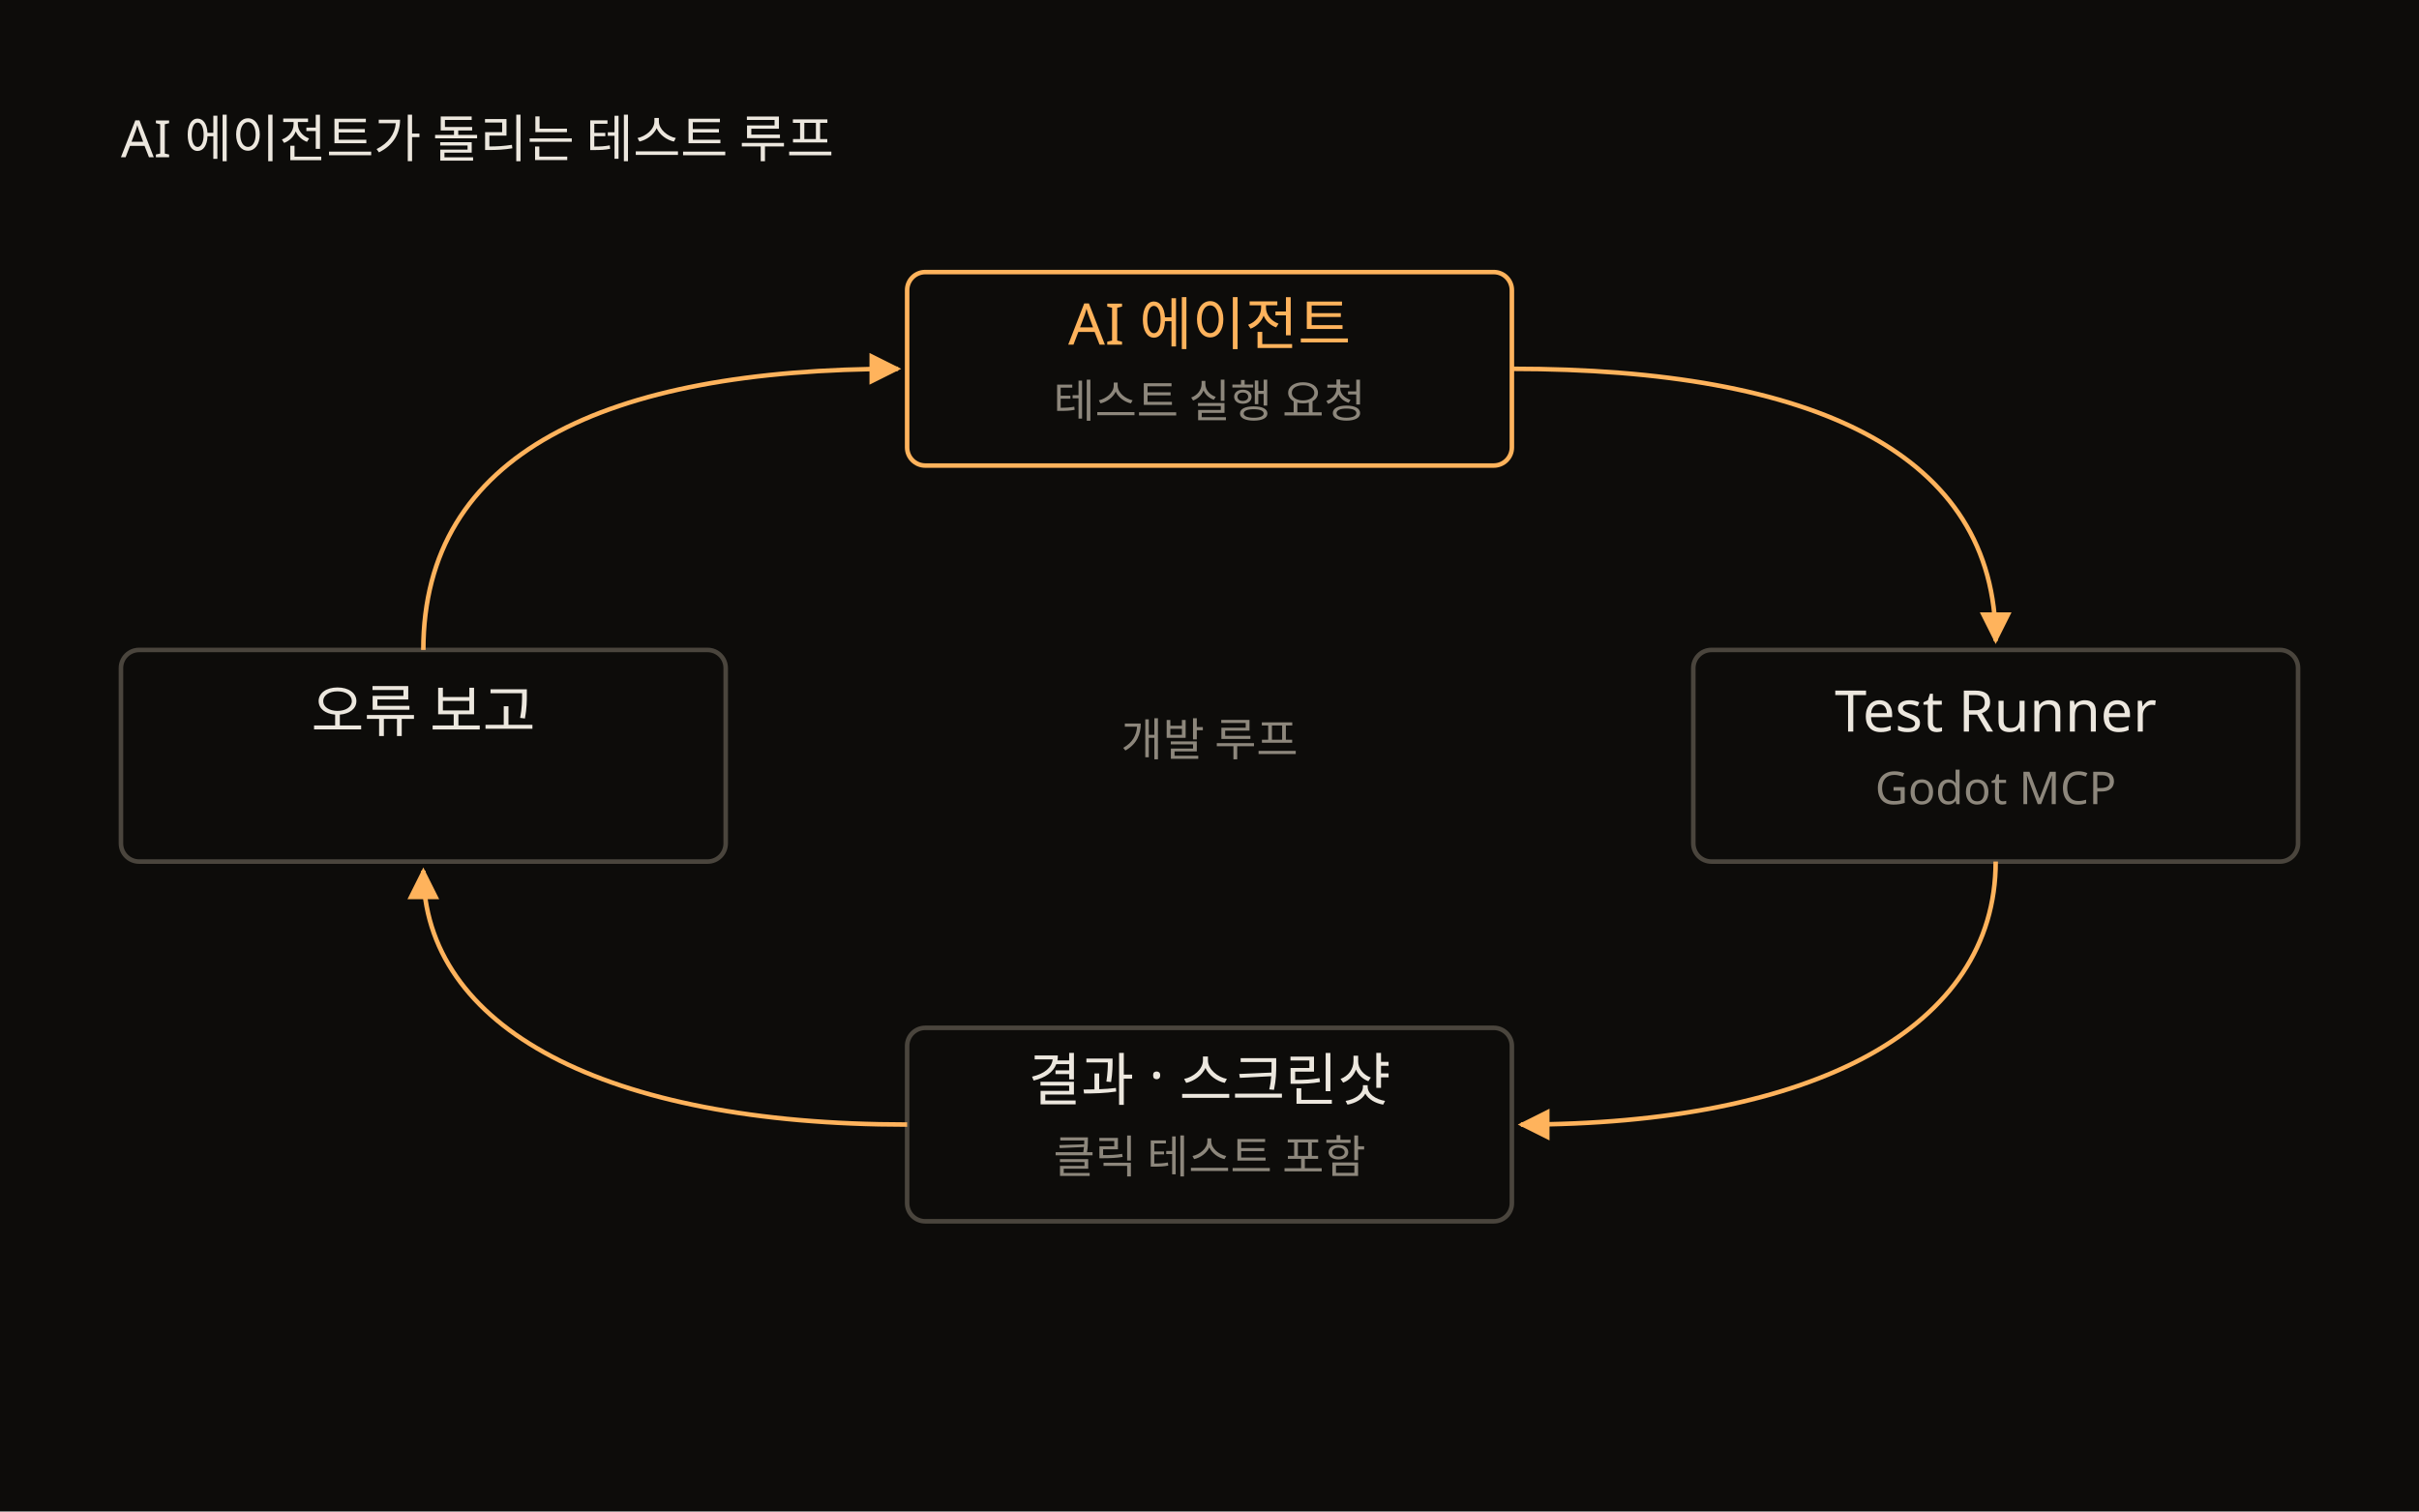
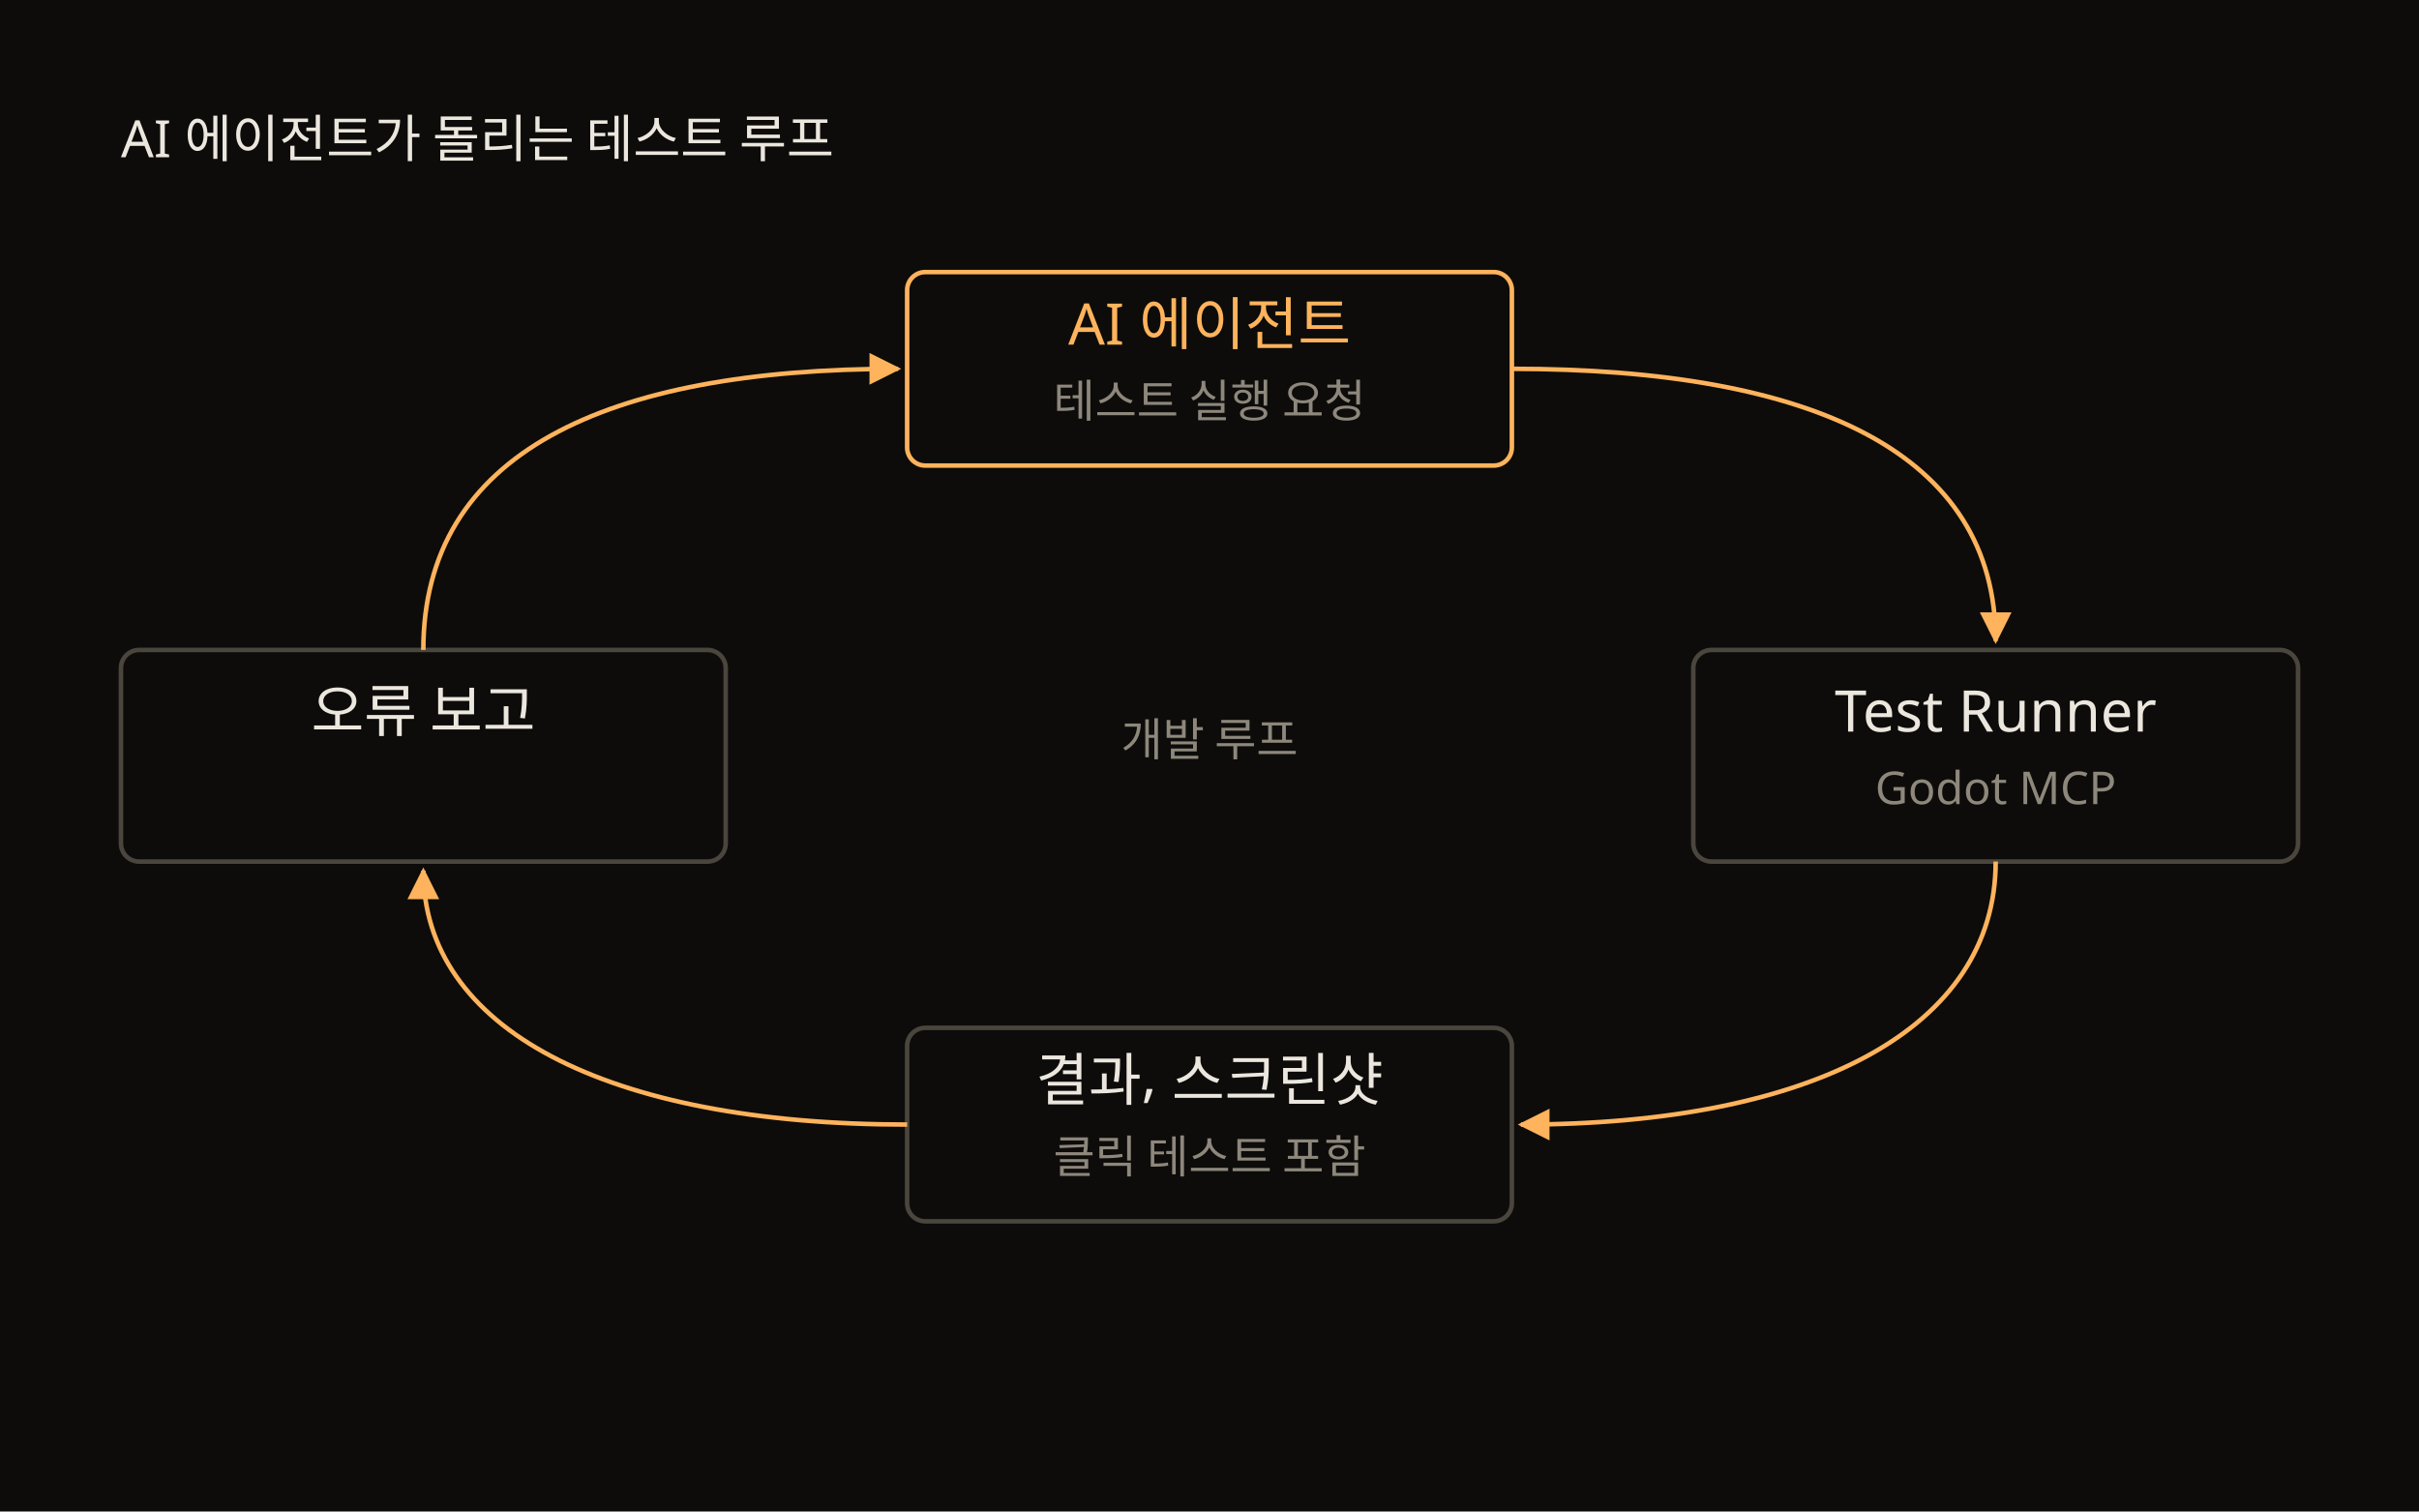
<svg xmlns="http://www.w3.org/2000/svg" viewBox="0 0 800 500" font-family="'Noto Sans KR','Apple SD Gothic Neo','Malgun Gothic',sans-serif" role="img">
  <defs>
    <marker id="a" viewBox="0 0 10 10" refX="9" refY="5" markerWidth="7" markerHeight="7" orient="auto-start-reverse">
      <path d="M0 0L10 5L0 10z" fill="#8d877c" />
    </marker>
    <marker id="h" viewBox="0 0 10 10" refX="9" refY="5" markerWidth="7" markerHeight="7" orient="auto-start-reverse">
      <path d="M0 0L10 5L0 10z" fill="#ffb35c" />
    </marker>
  </defs>
  <rect width="800" height="500" fill="#0d0c0a" />
  <text x="40" y="52" text-anchor="start" font-size="17" fill="#ece7de">AI 에이전트가 돌리는 테스트 루프</text>
  <rect x="300" y="90" width="200" height="64" rx="6" fill="none" stroke="#ffb35c" stroke-width="1.5" />
  <text x="400.0" y="114.0" text-anchor="middle" font-size="19" fill="#ffb35c">AI 에이전트</text>
  <text x="400.0" y="138.0" text-anchor="middle" font-size="15" fill="#8d877c">테스트 실행 요청</text>
  <rect x="560" y="215" width="200" height="70" rx="6" fill="none" stroke="#4a453d" stroke-width="1.5" />
  <text x="660.0" y="242.0" text-anchor="middle" font-size="19" fill="#ece7de">Test Runner</text>
  <text x="660.0" y="266.0" text-anchor="middle" font-size="15" fill="#8d877c">Godot MCP</text>
  <rect x="300" y="340" width="200" height="64" rx="6" fill="none" stroke="#4a453d" stroke-width="1.5" />
-   <text x="400.0" y="364.0" text-anchor="middle" font-size="19" fill="#ece7de">결과 · 스크린샷</text>
+   <text x="400.0" y="364.0" text-anchor="middle" font-size="19" fill="#ece7de">결과, 스크린샷</text>
  <text x="400.0" y="388.0" text-anchor="middle" font-size="15" fill="#8d877c">클릭 테스트 포함</text>
  <rect x="40" y="215" width="200" height="70" rx="6" fill="none" stroke="#4a453d" stroke-width="1.5" />
  <text x="140.0" y="242.0" text-anchor="middle" font-size="19" fill="#ece7de">오류 보고</text>
  <text x="140.0" y="266.0" text-anchor="middle" font-size="15" fill="#8d877c" />
  <path d="M500 122 C600 122 660 150 660 212" fill="none" stroke="#ffb35c" stroke-width="1.5" marker-end="url(#h)" />
  <path d="M660 285 C660 340 600 372 503 372" fill="none" stroke="#ffb35c" stroke-width="1.5" marker-end="url(#h)" />
  <path d="M300 372 C200 372 140 340 140 288" fill="none" stroke="#ffb35c" stroke-width="1.5" marker-end="url(#h)" />
  <path d="M140 215 C140 150 200 122 297 122" fill="none" stroke="#ffb35c" stroke-width="1.5" marker-end="url(#h)" />
  <text x="400" y="250" text-anchor="middle" font-size="15" fill="#8d877c">개발 루프</text>
</svg>
